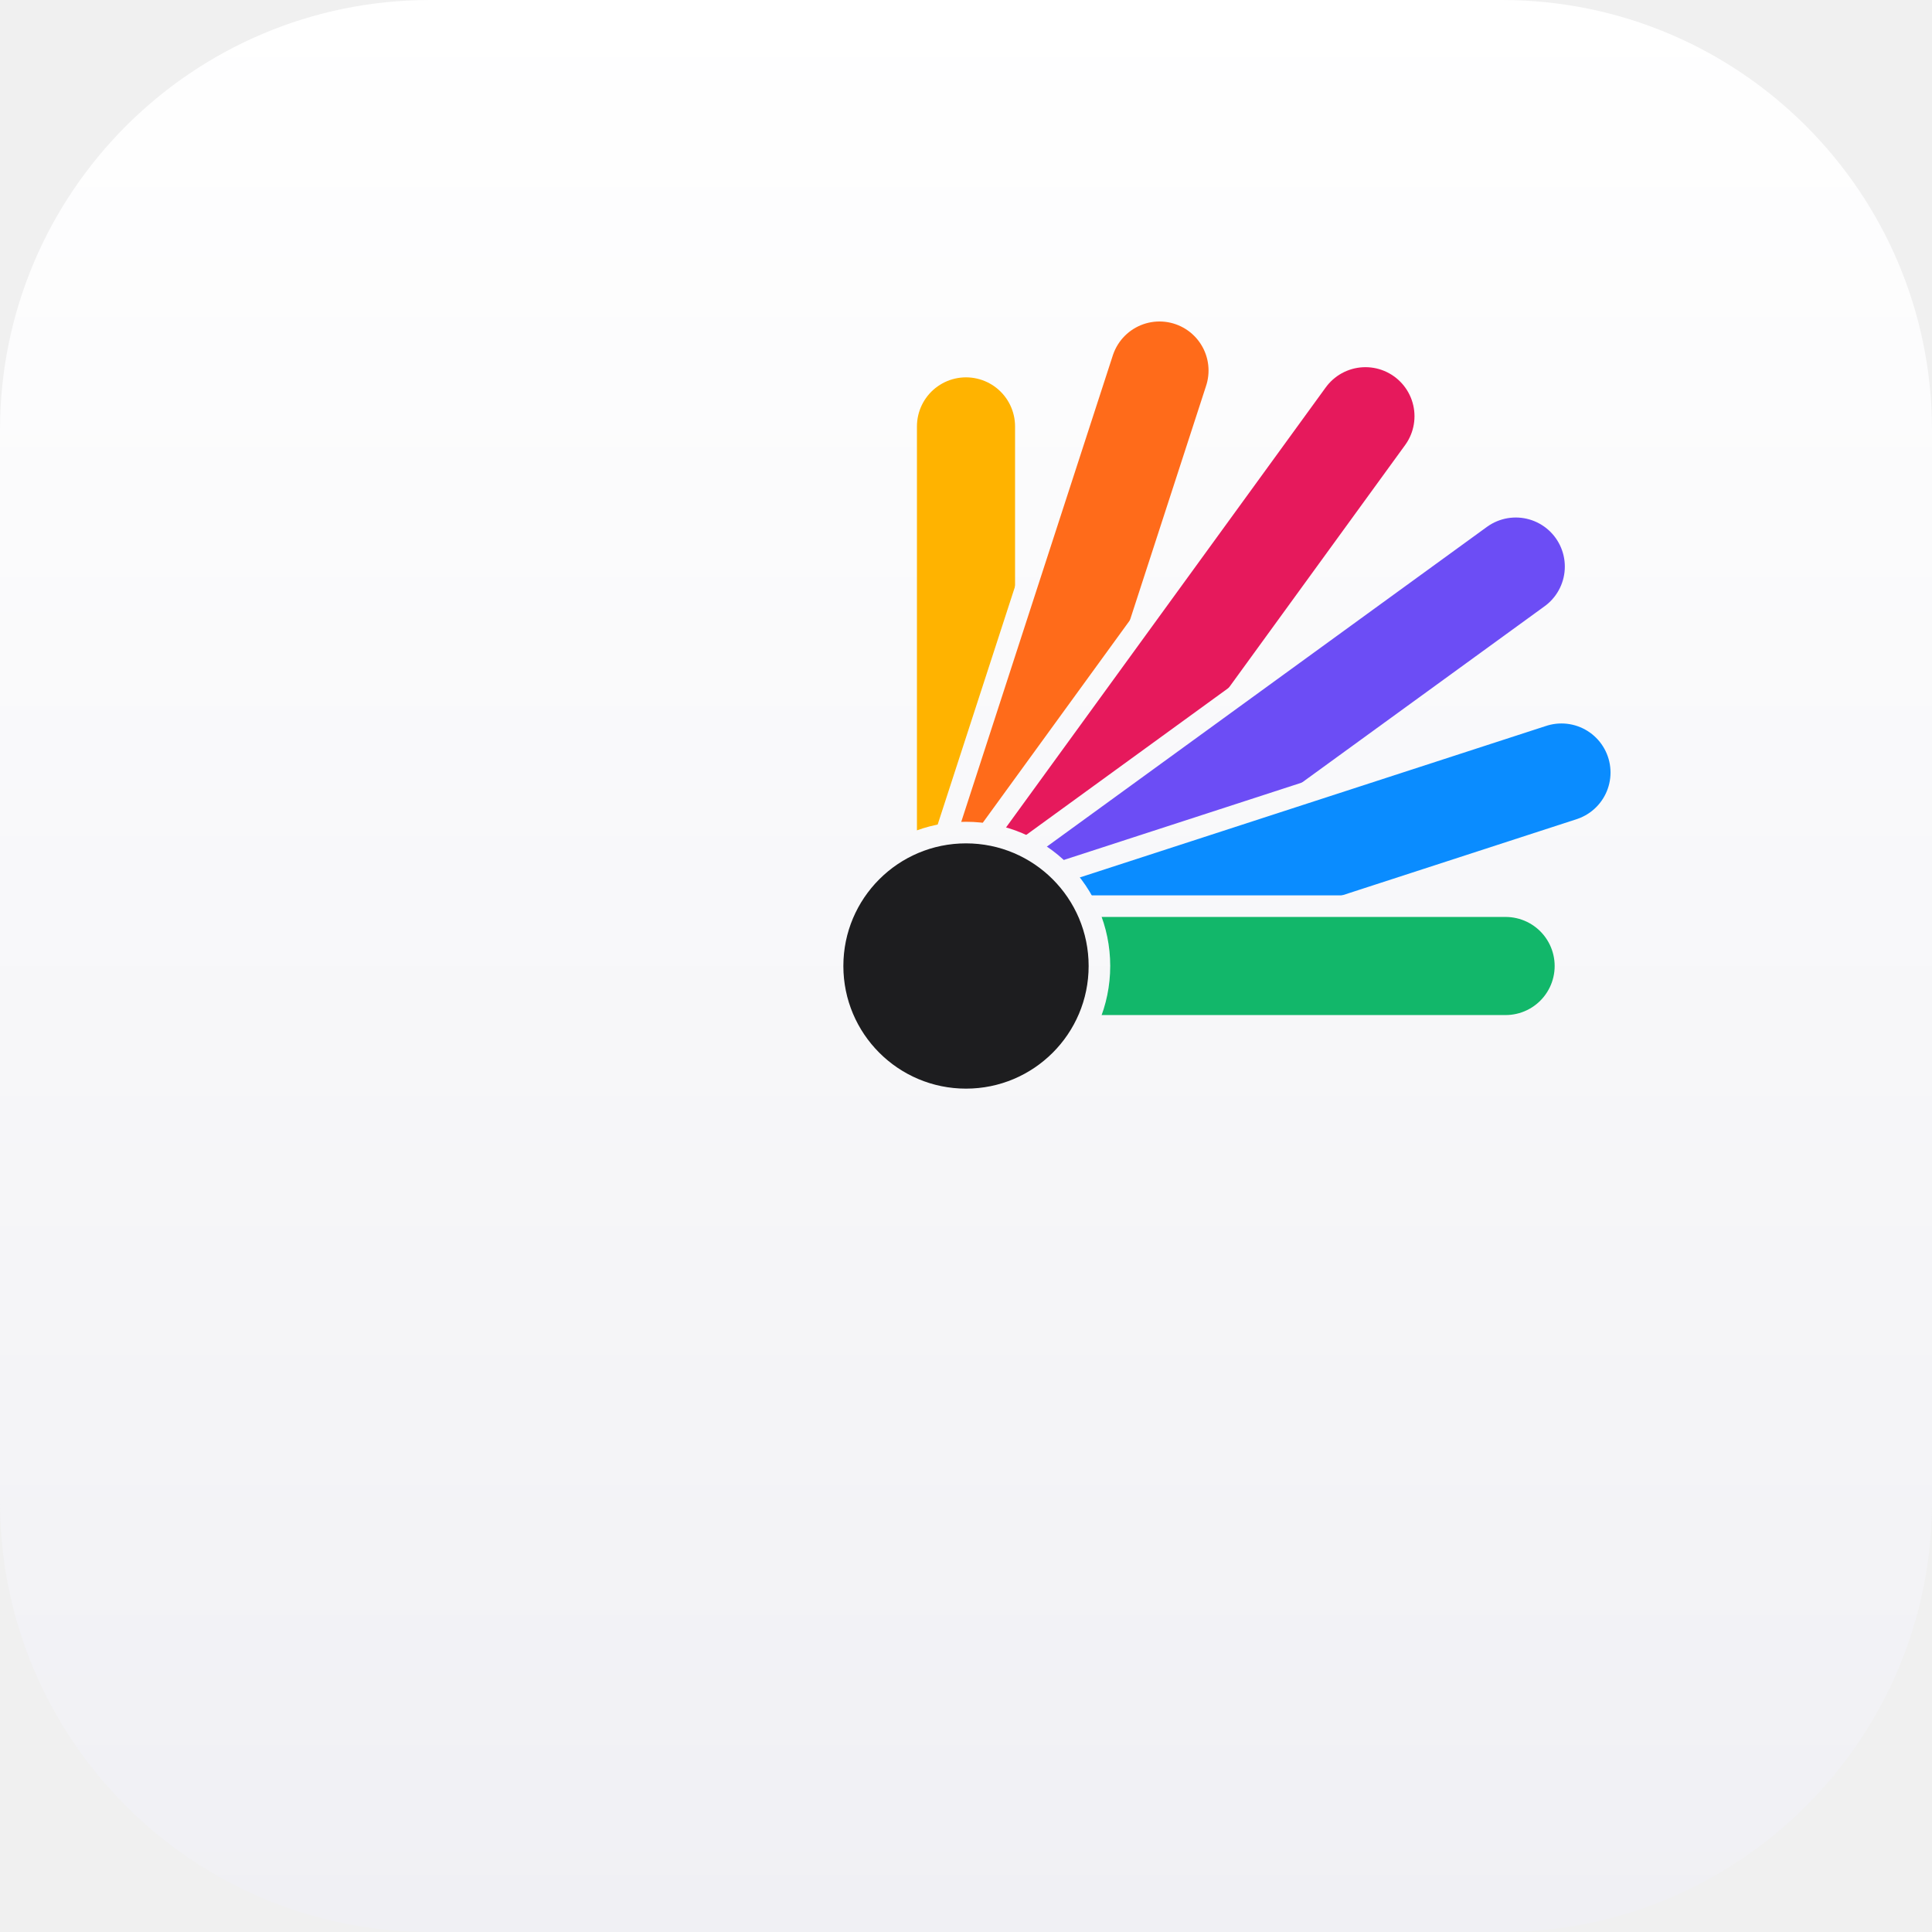
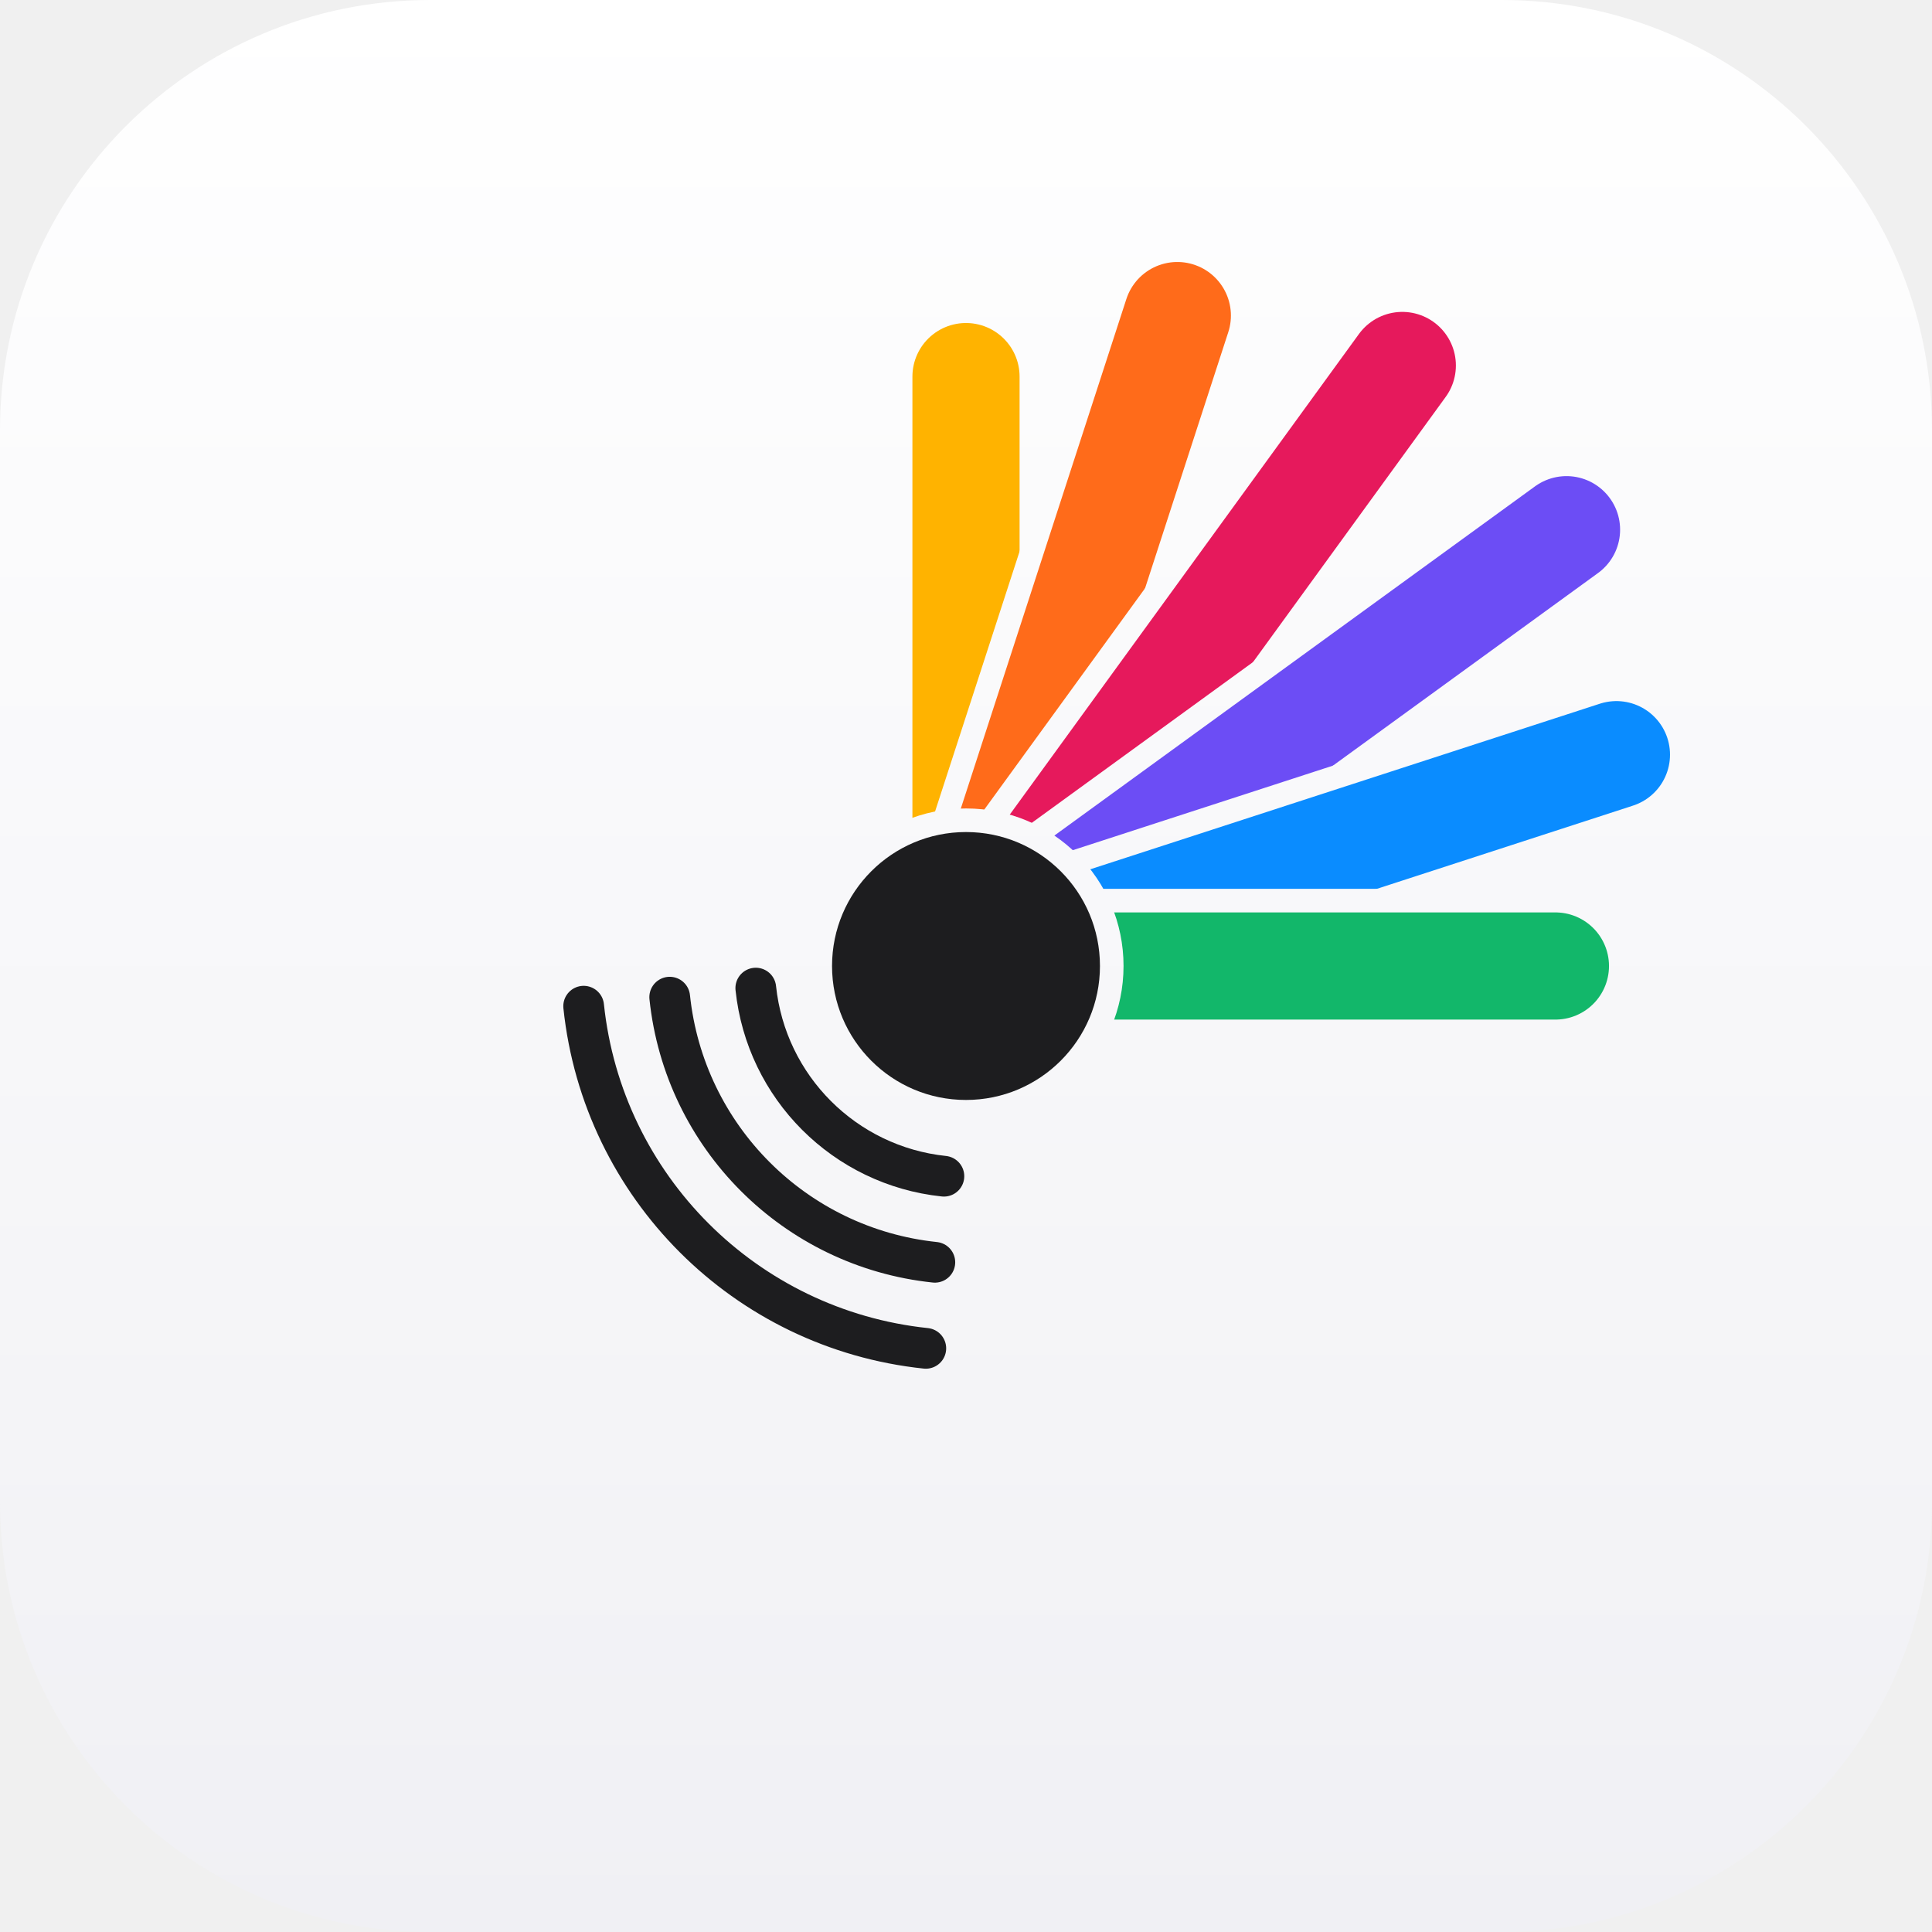
<svg xmlns="http://www.w3.org/2000/svg" viewBox="0 0 1024 1024" role="img" aria-label="RADION">
  <defs>
    <linearGradient id="f" x1="0" y1="0" x2="0" y2="1">
      <stop offset="0" stop-color="#ffffff" />
      <stop offset="1" stop-color="#f0f0f4" />
    </linearGradient>
-     <mask id="i0" maskUnits="userSpaceOnUse" x="-528" y="-528" width="2080" height="2080">
-       <rect x="-528" y="-528" width="2080" height="2080" fill="#fff" />
-       <line x1="531.28" y1="452.65" x2="614.55" y2="196.39" stroke="#000" stroke-width="74.88" stroke-linecap="round" />
-       <line x1="548.68" y1="461.52" x2="723.71" y2="220.61" stroke="#000" stroke-width="74.88" stroke-linecap="round" />
-       <line x1="562.48" y1="475.32" x2="803.39" y2="300.29" stroke="#000" stroke-width="74.88" stroke-linecap="round" />
-       <line x1="571.35" y1="492.72" x2="827.61" y2="409.45" stroke="#000" stroke-width="74.88" stroke-linecap="round" />
-       <line x1="574.4" y1="512" x2="798" y2="512" stroke="#000" stroke-width="74.88" stroke-linecap="round" />
-       <circle cx="512" cy="512" r="76.44" fill="#000" />
+     <mask id="i0" maskUnits="userSpaceOnUse" x="-624" y="-624" width="2272" height="2272">
+       <rect x="-624" y="-624" width="2272" height="2272" fill="#fff" />
+       <line x1="533.06" y1="447.18" x2="624.01" y2="167.26" stroke="#000" stroke-width="81.79" stroke-linecap="round" />
+       <line x1="552.06" y1="456.86" x2="743.25" y2="193.71" stroke="#000" stroke-width="81.79" stroke-linecap="round" />
+       <line x1="567.14" y1="471.94" x2="830.29" y2="280.75" stroke="#000" stroke-width="81.79" stroke-linecap="round" />
+       <line x1="576.82" y1="490.94" x2="856.74" y2="399.99" stroke="#000" stroke-width="81.79" stroke-linecap="round" />
+       <line x1="580.16" y1="512" x2="824.4" y2="512" stroke="#000" stroke-width="81.79" stroke-linecap="round" />
+       <circle cx="512" cy="512" r="83.5" fill="#000" />
    </mask>
-     <mask id="i1" maskUnits="userSpaceOnUse" x="-528" y="-528" width="2080" height="2080">
-       <rect x="-528" y="-528" width="2080" height="2080" fill="#fff" />
-       <line x1="548.68" y1="461.52" x2="723.71" y2="220.61" stroke="#000" stroke-width="74.88" stroke-linecap="round" />
-       <line x1="562.48" y1="475.32" x2="803.39" y2="300.29" stroke="#000" stroke-width="74.88" stroke-linecap="round" />
-       <line x1="571.35" y1="492.72" x2="827.61" y2="409.45" stroke="#000" stroke-width="74.88" stroke-linecap="round" />
-       <line x1="574.4" y1="512" x2="798" y2="512" stroke="#000" stroke-width="74.88" stroke-linecap="round" />
-       <circle cx="512" cy="512" r="76.44" fill="#000" />
+     <mask id="i1" maskUnits="userSpaceOnUse" x="-624" y="-624" width="2272" height="2272">
+       <rect x="-624" y="-624" width="2272" height="2272" fill="#fff" />
+       <line x1="552.06" y1="456.86" x2="743.25" y2="193.71" stroke="#000" stroke-width="81.79" stroke-linecap="round" />
+       <line x1="567.14" y1="471.94" x2="830.29" y2="280.75" stroke="#000" stroke-width="81.79" stroke-linecap="round" />
+       <line x1="576.82" y1="490.94" x2="856.74" y2="399.99" stroke="#000" stroke-width="81.79" stroke-linecap="round" />
+       <line x1="580.16" y1="512" x2="824.4" y2="512" stroke="#000" stroke-width="81.79" stroke-linecap="round" />
+       <circle cx="512" cy="512" r="83.5" fill="#000" />
    </mask>
-     <mask id="i2" maskUnits="userSpaceOnUse" x="-528" y="-528" width="2080" height="2080">
-       <rect x="-528" y="-528" width="2080" height="2080" fill="#fff" />
-       <line x1="562.48" y1="475.32" x2="803.39" y2="300.29" stroke="#000" stroke-width="74.88" stroke-linecap="round" />
-       <line x1="571.35" y1="492.72" x2="827.61" y2="409.45" stroke="#000" stroke-width="74.88" stroke-linecap="round" />
-       <line x1="574.4" y1="512" x2="798" y2="512" stroke="#000" stroke-width="74.88" stroke-linecap="round" />
-       <circle cx="512" cy="512" r="76.44" fill="#000" />
+     <mask id="i2" maskUnits="userSpaceOnUse" x="-624" y="-624" width="2272" height="2272">
+       <rect x="-624" y="-624" width="2272" height="2272" fill="#fff" />
+       <line x1="567.14" y1="471.94" x2="830.29" y2="280.75" stroke="#000" stroke-width="81.79" stroke-linecap="round" />
+       <line x1="576.82" y1="490.94" x2="856.74" y2="399.99" stroke="#000" stroke-width="81.79" stroke-linecap="round" />
+       <line x1="580.16" y1="512" x2="824.4" y2="512" stroke="#000" stroke-width="81.79" stroke-linecap="round" />
+       <circle cx="512" cy="512" r="83.5" fill="#000" />
    </mask>
-     <mask id="i3" maskUnits="userSpaceOnUse" x="-528" y="-528" width="2080" height="2080">
-       <rect x="-528" y="-528" width="2080" height="2080" fill="#fff" />
-       <line x1="571.35" y1="492.72" x2="827.61" y2="409.45" stroke="#000" stroke-width="74.88" stroke-linecap="round" />
-       <line x1="574.4" y1="512" x2="798" y2="512" stroke="#000" stroke-width="74.88" stroke-linecap="round" />
-       <circle cx="512" cy="512" r="76.44" fill="#000" />
+     <mask id="i3" maskUnits="userSpaceOnUse" x="-624" y="-624" width="2272" height="2272">
+       <rect x="-624" y="-624" width="2272" height="2272" fill="#fff" />
+       <line x1="576.82" y1="490.94" x2="856.74" y2="399.99" stroke="#000" stroke-width="81.79" stroke-linecap="round" />
+       <line x1="580.16" y1="512" x2="824.4" y2="512" stroke="#000" stroke-width="81.79" stroke-linecap="round" />
+       <circle cx="512" cy="512" r="83.5" fill="#000" />
    </mask>
-     <mask id="i4" maskUnits="userSpaceOnUse" x="-528" y="-528" width="2080" height="2080">
-       <rect x="-528" y="-528" width="2080" height="2080" fill="#fff" />
-       <line x1="574.4" y1="512" x2="798" y2="512" stroke="#000" stroke-width="74.88" stroke-linecap="round" />
-       <circle cx="512" cy="512" r="76.44" fill="#000" />
+     <mask id="i4" maskUnits="userSpaceOnUse" x="-624" y="-624" width="2272" height="2272">
+       <rect x="-624" y="-624" width="2272" height="2272" fill="#fff" />
+       <line x1="580.16" y1="512" x2="824.4" y2="512" stroke="#000" stroke-width="81.79" stroke-linecap="round" />
+       <circle cx="512" cy="512" r="83.5" fill="#000" />
    </mask>
-     <mask id="i5" maskUnits="userSpaceOnUse" x="-528" y="-528" width="2080" height="2080">
-       <rect x="-528" y="-528" width="2080" height="2080" fill="#fff" />
-       <circle cx="512" cy="512" r="76.44" fill="#000" />
+     <mask id="i5" maskUnits="userSpaceOnUse" x="-624" y="-624" width="2272" height="2272">
+       <rect x="-624" y="-624" width="2272" height="2272" fill="#fff" />
+       <circle cx="512" cy="512" r="83.5" fill="#000" />
    </mask>
  </defs>
  <rect width="1024" height="1024" rx="228" fill="url(#f)" />
+   <path d="M500.29 623.42 A112.04 112.04 0 0 1 400.58 523.71" fill="none" stroke="#1d1d1f" stroke-width="21.58" stroke-linecap="round" />
+   <path d="M495.49 669.04 A157.9 157.9 0 0 1 354.96 528.51" fill="none" stroke="#1d1d1f" stroke-width="21.58" stroke-linecap="round" />
+   <path d="M490.7 714.65 A203.77 203.77 0 0 1 309.35 533.3" fill="none" stroke="#1d1d1f" stroke-width="21.58" stroke-linecap="round" />
  <g mask="url(#i0)">
-     <line x1="512" y1="449.6" x2="512" y2="226" stroke="#FFB300" stroke-width="52" stroke-linecap="round" />
+     <line x1="512" y1="443.84" x2="512" y2="199.6" stroke="#FFB300" stroke-width="56.8" stroke-linecap="round" />
  </g>
  <g mask="url(#i1)">
-     <line x1="531.28" y1="452.65" x2="614.55" y2="196.39" stroke="#FF6B1A" stroke-width="52" stroke-linecap="round" />
+     <line x1="533.06" y1="447.18" x2="624.01" y2="167.26" stroke="#FF6B1A" stroke-width="56.8" stroke-linecap="round" />
  </g>
  <g mask="url(#i2)">
-     <line x1="548.68" y1="461.52" x2="723.71" y2="220.61" stroke="#E6195C" stroke-width="52" stroke-linecap="round" />
+     <line x1="552.06" y1="456.86" x2="743.25" y2="193.71" stroke="#E6195C" stroke-width="56.8" stroke-linecap="round" />
  </g>
  <g mask="url(#i3)">
-     <line x1="562.48" y1="475.32" x2="803.39" y2="300.29" stroke="#6C4DF5" stroke-width="52" stroke-linecap="round" />
+     <line x1="567.14" y1="471.94" x2="830.29" y2="280.75" stroke="#6C4DF5" stroke-width="56.8" stroke-linecap="round" />
  </g>
  <g mask="url(#i4)">
-     <line x1="571.35" y1="492.72" x2="827.61" y2="409.45" stroke="#0A8CFF" stroke-width="52" stroke-linecap="round" />
+     <line x1="576.82" y1="490.94" x2="856.74" y2="399.99" stroke="#0A8CFF" stroke-width="56.8" stroke-linecap="round" />
  </g>
  <g mask="url(#i5)">
-     <line x1="574.4" y1="512" x2="798" y2="512" stroke="#12B76A" stroke-width="52" stroke-linecap="round" />
+     <line x1="580.16" y1="512" x2="824.4" y2="512" stroke="#12B76A" stroke-width="56.8" stroke-linecap="round" />
  </g>
-   <circle cx="512" cy="512" r="65" fill="#1d1d1f" />
+   <circle cx="512" cy="512" r="71" fill="#1d1d1f" />
</svg>
